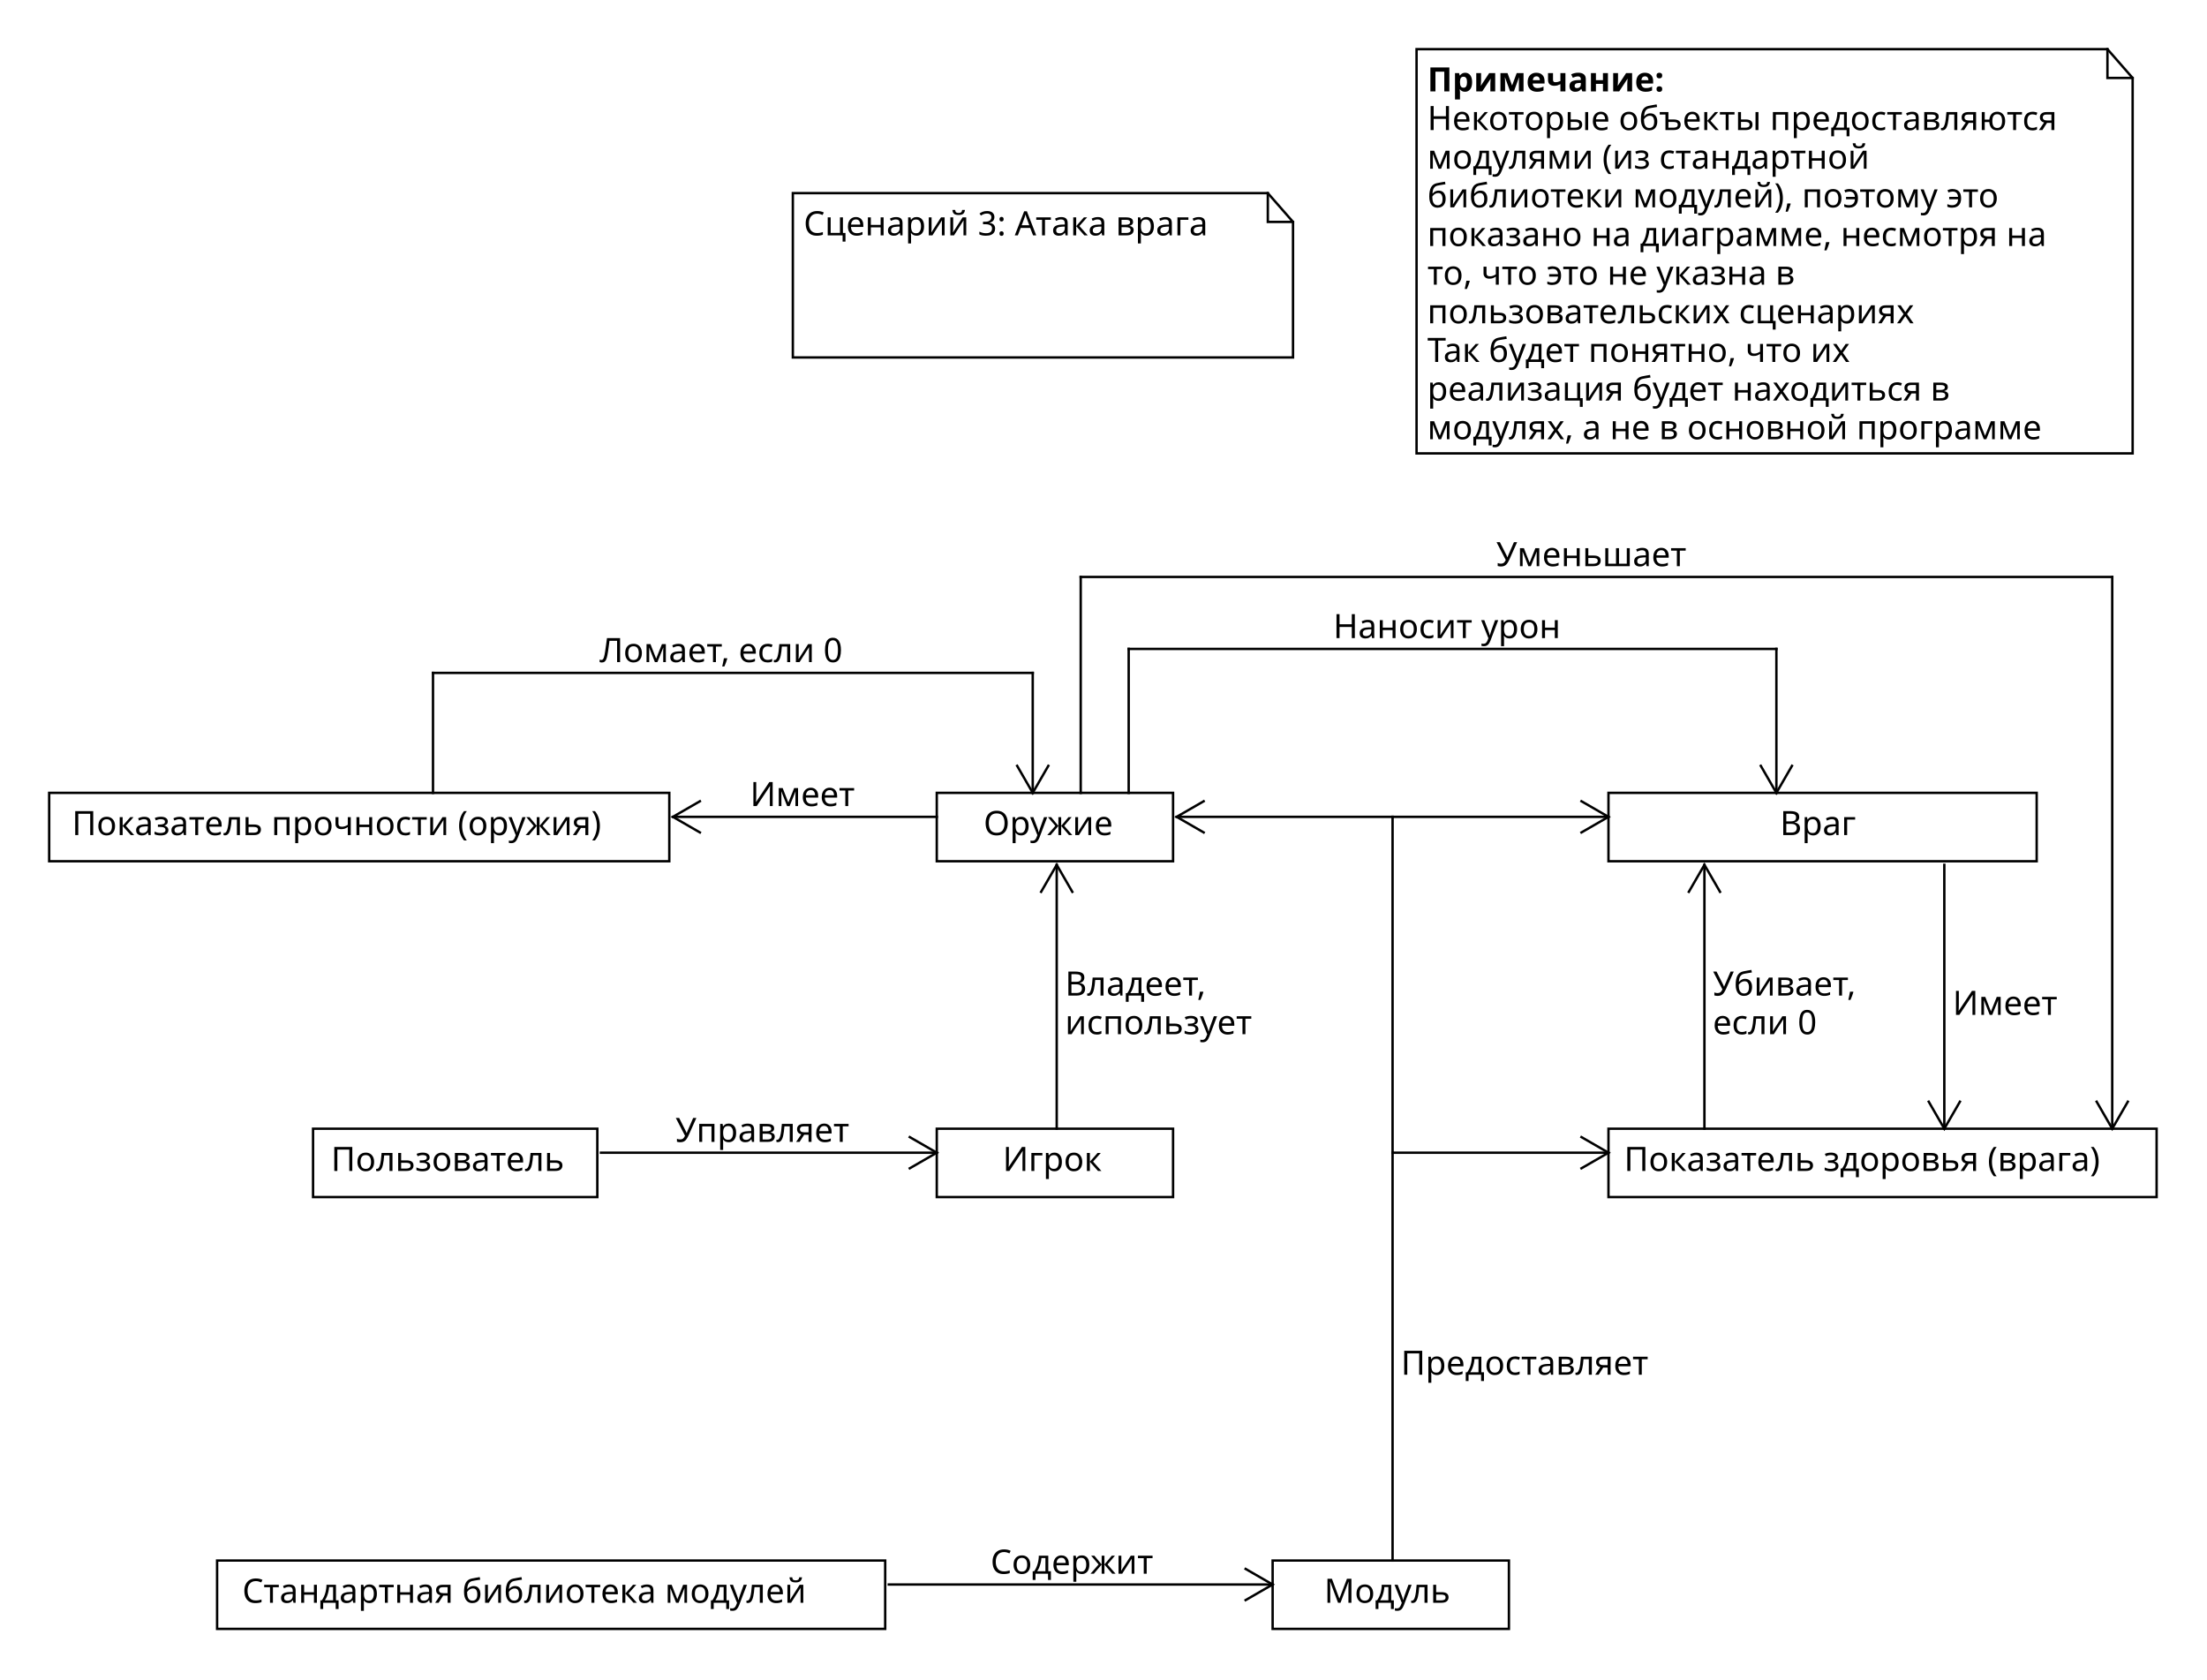
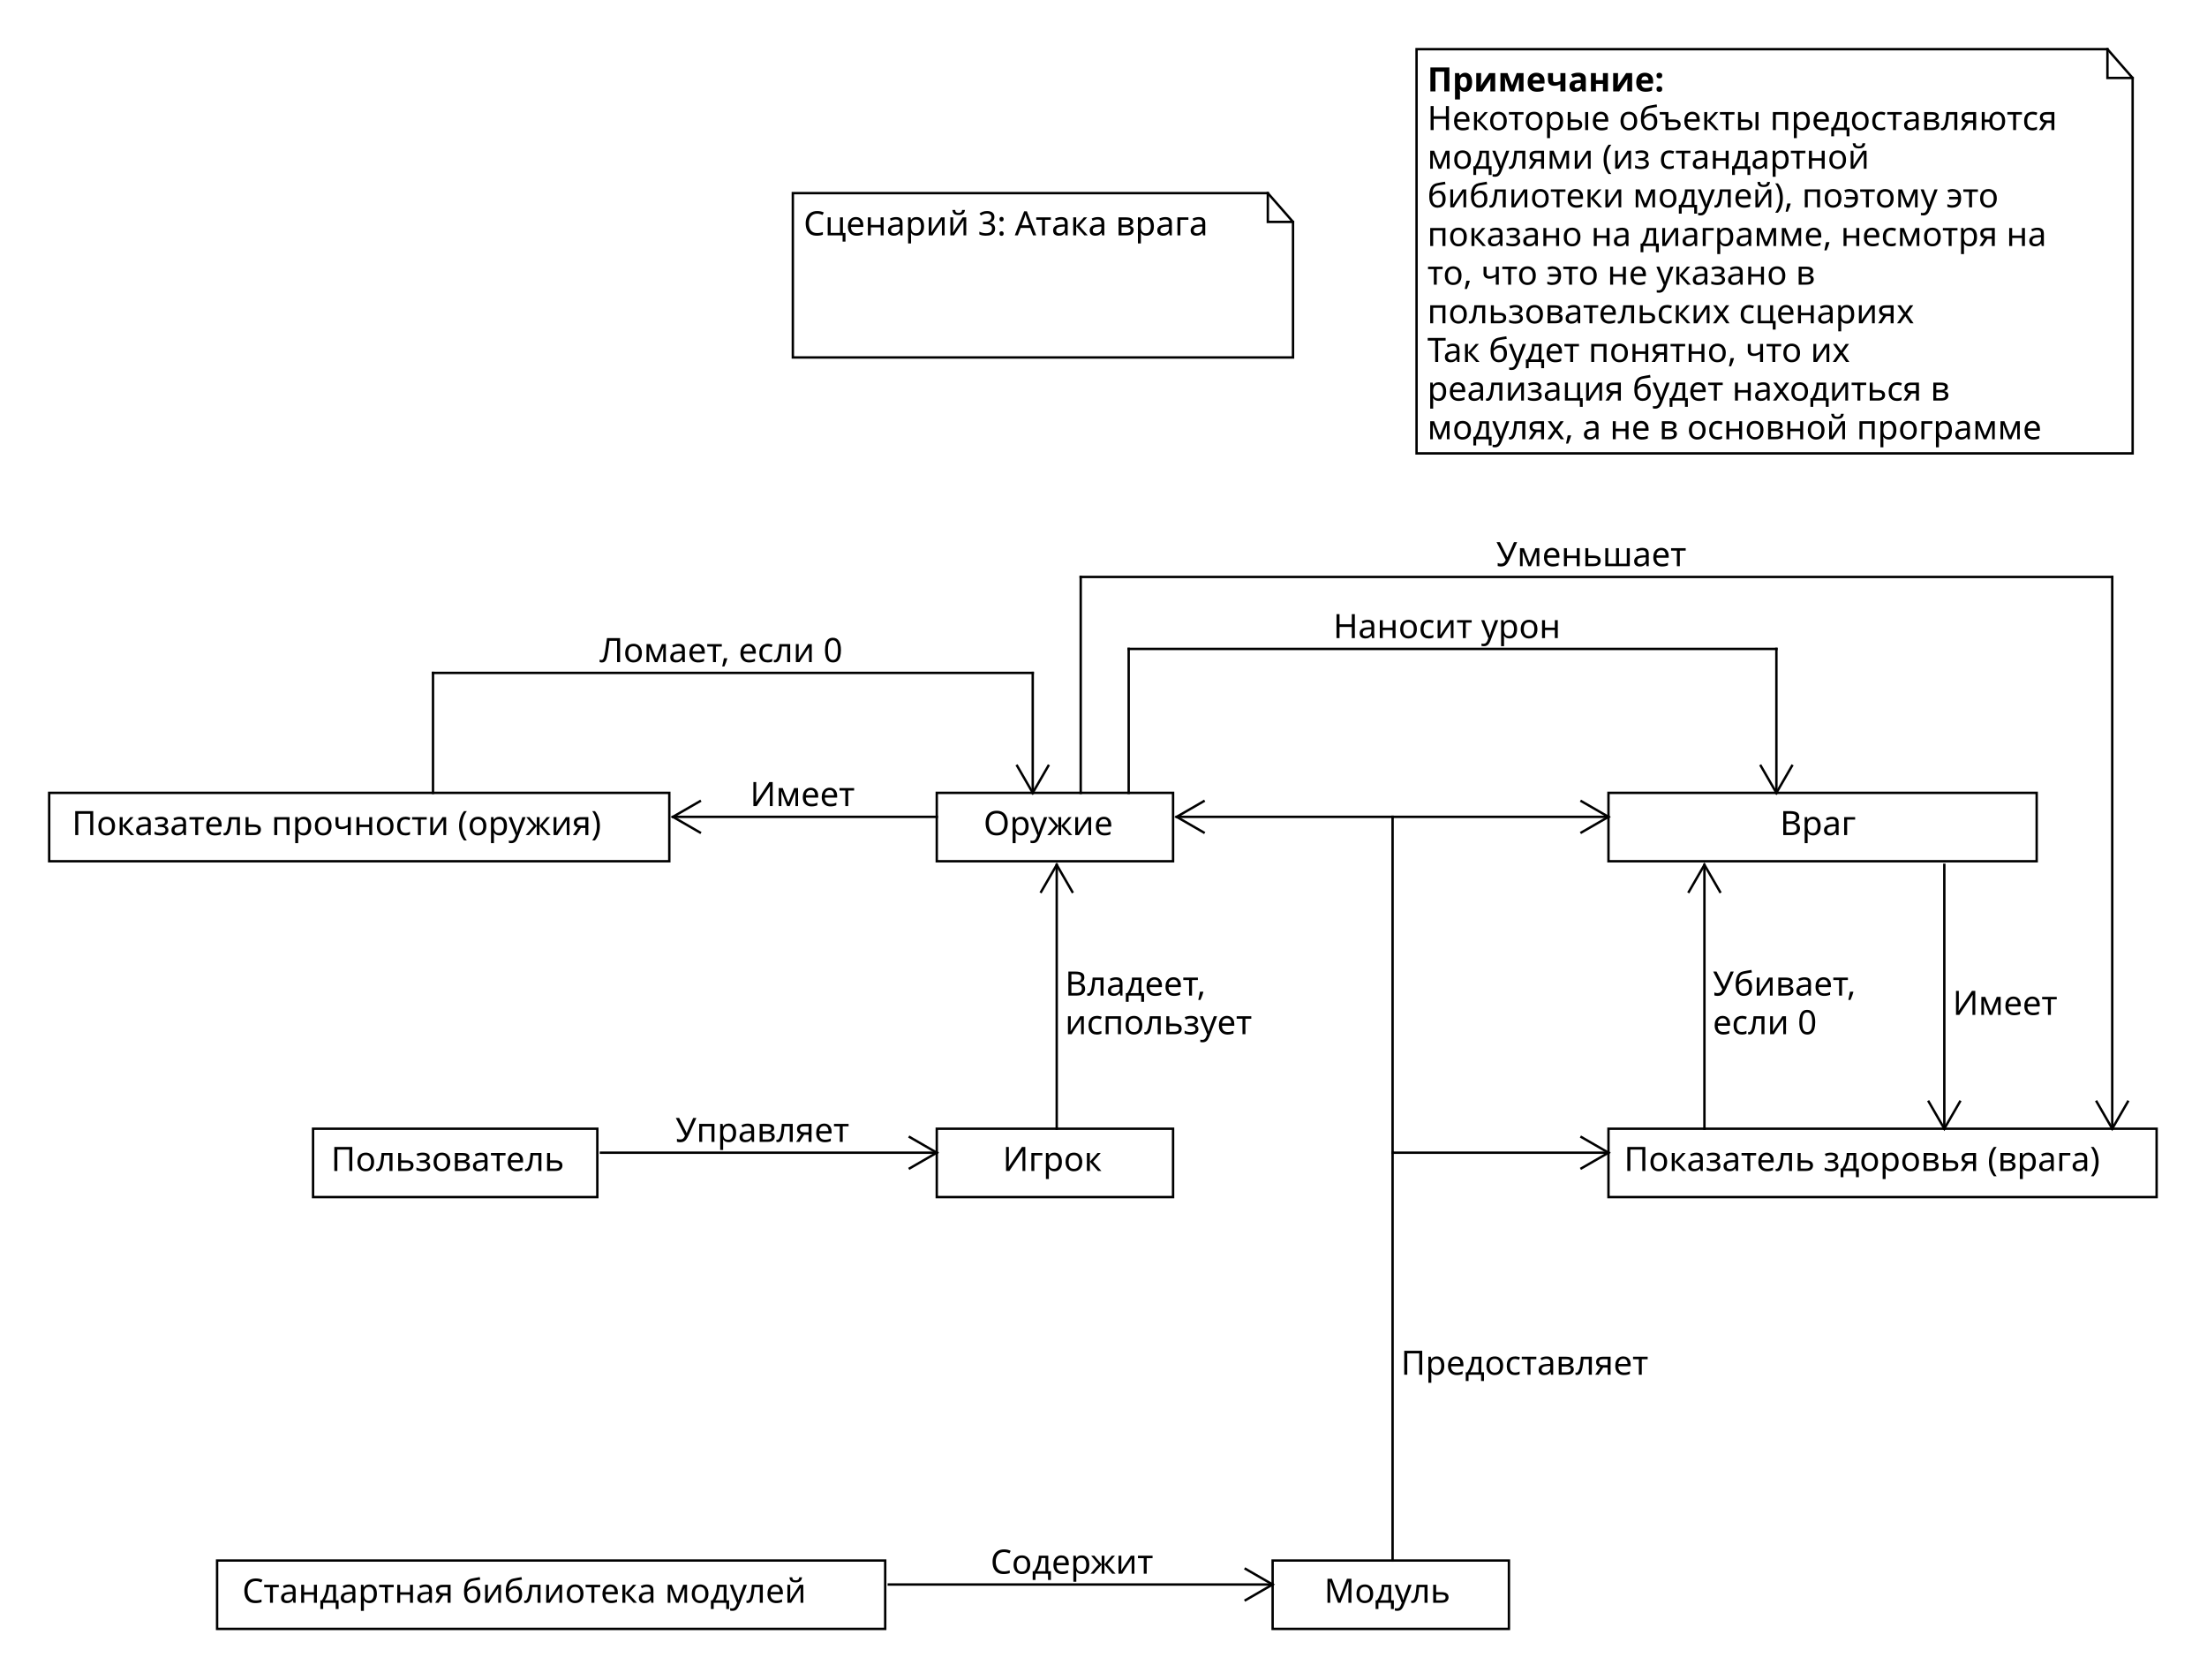
<svg xmlns="http://www.w3.org/2000/svg" fill-opacity="1" color-rendering="auto" color-interpolation="auto" text-rendering="auto" stroke="black" stroke-linecap="square" width="920" stroke-miterlimit="10" shape-rendering="auto" stroke-opacity="1" fill="black" stroke-dasharray="none" font-weight="normal" stroke-width="1" viewBox="130 50 920 700" height="700" font-family="'Dialog'" font-style="normal" stroke-linejoin="miter" font-size="12px" stroke-dashoffset="0" image-rendering="auto">
  <defs id="genericDefs" />
  <g>
    <defs id="defs1">
      <clipPath clipPathUnits="userSpaceOnUse" id="clipPath1">
        <path d="M0 0 L2147483647 0 L2147483647 2147483647 L0 2147483647 L0 0 Z" />
      </clipPath>
      <clipPath clipPathUnits="userSpaceOnUse" id="clipPath2">
        <path d="M0 0 L0 170 L300 170 L300 0 Z" />
      </clipPath>
      <clipPath clipPathUnits="userSpaceOnUse" id="clipPath3">
        <path d="M0 0 L0 30 L260 30 L260 0 Z" />
      </clipPath>
      <clipPath clipPathUnits="userSpaceOnUse" id="clipPath4">
        <path d="M0 0 L0 30 L230 30 L230 0 Z" />
      </clipPath>
      <clipPath clipPathUnits="userSpaceOnUse" id="clipPath5">
        <path d="M0 0 L0 30 L120 30 L120 0 Z" />
      </clipPath>
      <clipPath clipPathUnits="userSpaceOnUse" id="clipPath6">
        <path d="M0 0 L0 70 L210 70 L210 0 Z" />
      </clipPath>
      <clipPath clipPathUnits="userSpaceOnUse" id="clipPath7">
        <path d="M0 0 L0 30 L100 30 L100 0 Z" />
      </clipPath>
      <clipPath clipPathUnits="userSpaceOnUse" id="clipPath8">
        <path d="M0 0 L0 30 L280 30 L280 0 Z" />
      </clipPath>
      <clipPath clipPathUnits="userSpaceOnUse" id="clipPath9">
        <path d="M0 0 L0 30 L180 30 L180 0 Z" />
      </clipPath>
      <clipPath clipPathUnits="userSpaceOnUse" id="clipPath10">
        <path d="M0 0 L0 90 L280 90 L280 0 Z" />
      </clipPath>
      <clipPath clipPathUnits="userSpaceOnUse" id="clipPath11">
        <path d="M0 0 L0 40 L140 40 L140 0 Z" />
      </clipPath>
      <clipPath clipPathUnits="userSpaceOnUse" id="clipPath12">
        <path d="M0 0 L0 40 L170 40 L170 0 Z" />
      </clipPath>
      <clipPath clipPathUnits="userSpaceOnUse" id="clipPath13">
        <path d="M0 0 L0 140 L90 140 L90 0 Z" />
      </clipPath>
      <clipPath clipPathUnits="userSpaceOnUse" id="clipPath14">
        <path d="M0 0 L0 270 L460 270 L460 0 Z" />
      </clipPath>
      <clipPath clipPathUnits="userSpaceOnUse" id="clipPath15">
        <path d="M0 0 L0 100 L300 100 L300 0 Z" />
      </clipPath>
      <clipPath clipPathUnits="userSpaceOnUse" id="clipPath16">
        <path d="M0 0 L0 170 L30 170 L30 0 Z" />
      </clipPath>
      <clipPath clipPathUnits="userSpaceOnUse" id="clipPath17">
        <path d="M0 0 L0 40 L120 40 L120 0 Z" />
      </clipPath>
      <clipPath clipPathUnits="userSpaceOnUse" id="clipPath18">
        <path d="M0 0 L0 140 L110 140 L110 0 Z" />
      </clipPath>
      <clipPath clipPathUnits="userSpaceOnUse" id="clipPath19">
        <path d="M0 0 L0 200 L140 200 L140 0 Z" />
      </clipPath>
      <clipPath clipPathUnits="userSpaceOnUse" id="clipPath20">
        <path d="M0 0 L0 40 L190 40 L190 0 Z" />
      </clipPath>
      <clipPath clipPathUnits="userSpaceOnUse" id="clipPath21">
        <path d="M0 0 L0 140 L70 140 L70 0 Z" />
      </clipPath>
    </defs>
    <g fill="rgb(255,255,255)" fill-opacity="0" transform="translate(720,70)" stroke-opacity="0" stroke="rgb(255,255,255)">
      <path d="M0.5 0.5 L288.5 0.5 L299 12.5 L299 169 L0.5 169 L0.5 0.5" stroke="none" clip-path="url(#clipPath2)" />
    </g>
    <g transform="translate(720,70)">
      <path fill="none" d="M0.5 0.5 L288.5 0.5 L299 12.5 L299 169 L0.5 169 L0.5 0.5" clip-path="url(#clipPath2)" />
      <path fill="none" d="M288.5 0.5 L288.5 12.5 L299 12.5" clip-path="url(#clipPath2)" />
      <text x="5" font-size="14px" y="18.109" clip-path="url(#clipPath2)" font-family="sans-serif" stroke="none" font-weight="bold" xml:space="preserve">Примечание:</text>
      <text x="5" font-size="14px" y="34.219" clip-path="url(#clipPath2)" font-family="sans-serif" stroke="none" xml:space="preserve">Некоторые объекты предоставляются</text>
      <text x="5" font-size="14px" y="50.328" clip-path="url(#clipPath2)" font-family="sans-serif" stroke="none" xml:space="preserve">модулями (из стандартной</text>
      <text x="5" font-size="14px" y="66.438" clip-path="url(#clipPath2)" font-family="sans-serif" stroke="none" xml:space="preserve">библиотеки модулей), поэтому это</text>
      <text x="5" font-size="14px" y="82.547" clip-path="url(#clipPath2)" font-family="sans-serif" stroke="none" xml:space="preserve">показано на диаграмме, несмотря на</text>
-       <text x="5" font-size="14px" y="98.656" clip-path="url(#clipPath2)" font-family="sans-serif" stroke="none" xml:space="preserve">то, что это не указна в</text>
+       <text x="5" font-size="14px" y="98.656" clip-path="url(#clipPath2)" font-family="sans-serif" stroke="none" xml:space="preserve">то, что это не указано в</text>
      <text x="5" font-size="14px" y="114.766" clip-path="url(#clipPath2)" font-family="sans-serif" stroke="none" xml:space="preserve">пользовательских сценариях</text>
      <text x="5" font-size="14px" y="130.875" clip-path="url(#clipPath2)" font-family="sans-serif" stroke="none" xml:space="preserve">Так будет понятно, что их</text>
      <text x="5" font-size="14px" y="146.984" clip-path="url(#clipPath2)" font-family="sans-serif" stroke="none" xml:space="preserve">реализация будет находиться в</text>
      <text x="5" font-size="14px" y="163.094" clip-path="url(#clipPath2)" font-family="sans-serif" stroke="none" xml:space="preserve">модулях, а не в основной программе</text>
    </g>
    <g fill="rgb(255,255,255)" fill-opacity="0" transform="translate(150,380)" stroke-opacity="0" stroke="rgb(255,255,255)">
      <rect x="0.5" width="258.5" height="28.5" y="0.5" clip-path="url(#clipPath3)" stroke="none" />
    </g>
    <g transform="translate(150,380)">
      <rect fill="none" x="0.5" width="258.5" height="28.5" y="0.5" clip-path="url(#clipPath3)" />
      <text x="10" font-size="14px" y="18.109" clip-path="url(#clipPath3)" font-family="sans-serif" stroke="none" xml:space="preserve">Показатель прочности (оружия)</text>
    </g>
    <g fill="rgb(255,255,255)" fill-opacity="0" transform="translate(800,520)" stroke-opacity="0" stroke="rgb(255,255,255)">
      <rect x="0.5" width="228.5" height="28.5" y="0.5" clip-path="url(#clipPath4)" stroke="none" />
    </g>
    <g transform="translate(800,520)">
      <rect fill="none" x="0.5" width="228.5" height="28.5" y="0.5" clip-path="url(#clipPath4)" />
      <text x="7" font-size="14px" y="18.109" clip-path="url(#clipPath4)" font-family="sans-serif" stroke="none" xml:space="preserve">Показатель здоровья (врага)</text>
    </g>
    <g fill="rgb(255,255,255)" fill-opacity="0" transform="translate(260,520)" stroke-opacity="0" stroke="rgb(255,255,255)">
      <rect x="0.5" width="118.5" height="28.5" y="0.5" clip-path="url(#clipPath5)" stroke="none" />
    </g>
    <g transform="translate(260,520)">
      <rect fill="none" x="0.5" width="118.5" height="28.5" y="0.5" clip-path="url(#clipPath5)" />
      <text x="8" font-size="14px" y="18.109" clip-path="url(#clipPath5)" font-family="sans-serif" stroke="none" xml:space="preserve">Пользователь</text>
    </g>
    <g fill="rgb(255,255,255)" fill-opacity="0.49" transform="translate(460,130)" stroke-opacity="0.49" stroke="rgb(255,255,255)">
      <path d="M0.5 0.5 L198.5 0.5 L209 12.5 L209 69 L0.5 69 L0.5 0.5" stroke="none" clip-path="url(#clipPath6)" />
    </g>
    <g transform="translate(460,130)">
      <path fill="none" d="M0.5 0.5 L198.5 0.5 L209 12.5 L209 69 L0.5 69 L0.5 0.5" clip-path="url(#clipPath6)" />
      <path fill="none" d="M198.5 0.5 L198.5 12.5 L209 12.5" clip-path="url(#clipPath6)" />
      <text x="5" font-size="14px" y="18.109" clip-path="url(#clipPath6)" font-family="sans-serif" stroke="none" xml:space="preserve">Сценарий 3: Атака врага</text>
    </g>
    <g fill="rgb(255,255,255)" fill-opacity="0" transform="translate(520,520)" stroke-opacity="0" stroke="rgb(255,255,255)">
      <rect x="0.5" width="98.5" height="28.5" y="0.5" clip-path="url(#clipPath7)" stroke="none" />
    </g>
    <g transform="translate(520,520)">
      <rect fill="none" x="0.5" width="98.5" height="28.5" y="0.5" clip-path="url(#clipPath7)" />
      <text x="28" font-size="14px" y="18.109" clip-path="url(#clipPath7)" font-family="sans-serif" stroke="none" xml:space="preserve">Игрок</text>
    </g>
    <g fill="rgb(255,255,255)" fill-opacity="0" transform="translate(220,700)" stroke-opacity="0" stroke="rgb(255,255,255)">
      <rect x="0.5" width="278.5" height="28.5" y="0.5" clip-path="url(#clipPath8)" stroke="none" />
    </g>
    <g transform="translate(220,700)">
      <rect fill="none" x="0.5" width="278.5" height="28.5" y="0.5" clip-path="url(#clipPath8)" />
      <text x="11" font-size="14px" y="18.109" clip-path="url(#clipPath8)" font-family="sans-serif" stroke="none" xml:space="preserve">Стандартная библиотека модулей</text>
    </g>
    <g fill="rgb(255,255,255)" fill-opacity="0" transform="translate(800,380)" stroke-opacity="0" stroke="rgb(255,255,255)">
      <rect x="0.5" width="178.5" height="28.5" y="0.5" clip-path="url(#clipPath9)" stroke="none" />
    </g>
    <g transform="translate(800,380)">
      <rect fill="none" x="0.5" width="178.5" height="28.5" y="0.5" clip-path="url(#clipPath9)" />
      <text x="72" font-size="14px" y="18.109" clip-path="url(#clipPath9)" font-family="sans-serif" stroke="none" xml:space="preserve">Враг</text>
    </g>
    <g fill="rgb(255,255,255)" fill-opacity="0" transform="translate(520,380)" stroke-opacity="0" stroke="rgb(255,255,255)">
      <rect x="0.5" width="98.5" height="28.5" y="0.5" clip-path="url(#clipPath7)" stroke="none" />
    </g>
    <g transform="translate(520,380)">
      <rect fill="none" x="0.5" width="98.5" height="28.5" y="0.5" clip-path="url(#clipPath7)" />
      <text x="20" font-size="14px" y="18.109" clip-path="url(#clipPath7)" font-family="sans-serif" stroke="none" xml:space="preserve">Оружие</text>
    </g>
    <g fill="rgb(255,255,255)" fill-opacity="0" transform="translate(660,700)" stroke-opacity="0" stroke="rgb(255,255,255)">
      <rect x="0.5" width="98.5" height="28.5" y="0.5" clip-path="url(#clipPath7)" stroke="none" />
    </g>
    <g transform="translate(660,700)">
      <rect fill="none" x="0.5" width="98.5" height="28.5" y="0.5" clip-path="url(#clipPath7)" />
      <text x="22" font-size="14px" y="18.109" clip-path="url(#clipPath7)" font-family="sans-serif" stroke="none" xml:space="preserve">Модуль</text>
    </g>
    <g transform="translate(300,310)">
      <path fill="none" d="M260.5 70.5 L260.5 20.5" clip-path="url(#clipPath10)" />
      <path fill="none" d="M260.5 20.5 L10.5 20.5" clip-path="url(#clipPath10)" />
      <path fill="none" d="M10.5 20.5 L10.5 70.5" clip-path="url(#clipPath10)" />
      <path fill="none" d="M267 59.242 L260.5 70.5 L254 59.242" clip-path="url(#clipPath10)" />
      <text x="79.942" font-size="14px" y="16" clip-path="url(#clipPath10)" font-family="sans-serif" stroke="none" xml:space="preserve">Ломает, если 0</text>
    </g>
    <g transform="translate(400,370)">
      <path fill="none" d="M10.5 20.5 L120.5 20.5" clip-path="url(#clipPath11)" />
      <path fill="none" d="M21.758 27 L10.5 20.5 L21.758 14" clip-path="url(#clipPath11)" />
      <text x="42.682" font-size="14px" y="16" clip-path="url(#clipPath11)" font-family="sans-serif" stroke="none" xml:space="preserve">Имеет</text>
    </g>
    <g transform="translate(370,510)">
      <path fill="none" d="M150.5 20.5 L10.5 20.5" clip-path="url(#clipPath12)" />
      <path fill="none" d="M139.242 14 L150.5 20.5 L139.242 27" clip-path="url(#clipPath12)" />
      <text x="41.55" font-size="14px" y="16" clip-path="url(#clipPath12)" font-family="sans-serif" stroke="none" xml:space="preserve">Управляет</text>
    </g>
    <g transform="translate(830,400)">
      <path fill="none" d="M10.5 120.5 L10.5 10.5" clip-path="url(#clipPath13)" />
      <path fill="none" d="M17 21.758 L10.5 10.5 L4 21.758" clip-path="url(#clipPath13)" />
      <text x="14" font-size="14px" y="65" clip-path="url(#clipPath13)" font-family="sans-serif" stroke="none" xml:space="preserve">Убивает,</text>
      <text x="14" font-size="14px" y="81.109" clip-path="url(#clipPath13)" font-family="sans-serif" stroke="none" xml:space="preserve">если 0</text>
    </g>
    <g transform="translate(570,270)">
      <path fill="none" d="M10.5 110.5 L10.5 20.5" clip-path="url(#clipPath14)" />
      <path fill="none" d="M10.5 20.5 L440.5 20.5" clip-path="url(#clipPath14)" />
      <path fill="none" d="M440.5 20.5 L440.5 250.5" clip-path="url(#clipPath14)" />
      <path fill="none" d="M434 239.242 L440.5 250.5 L447 239.242" clip-path="url(#clipPath14)" />
      <text x="183.685" font-size="14px" y="16" clip-path="url(#clipPath14)" font-family="sans-serif" stroke="none" xml:space="preserve">Уменьшает</text>
    </g>
    <g transform="translate(590,300)">
      <path fill="none" d="M10.5 80.5 L10.5 20.5" clip-path="url(#clipPath15)" />
      <path fill="none" d="M10.5 20.5 L280.5 20.5" clip-path="url(#clipPath15)" />
      <path fill="none" d="M280.5 20.5 L280.5 80.5" clip-path="url(#clipPath15)" />
      <path fill="none" d="M274 69.242 L280.5 80.5 L287 69.242" clip-path="url(#clipPath15)" />
      <text x="95.768" font-size="14px" y="16" clip-path="url(#clipPath15)" font-family="sans-serif" stroke="none" xml:space="preserve">Наносит урон</text>
    </g>
    <g transform="translate(700,380)">
      <path fill="none" d="M10.5 10.5 L10.5 150.5" clip-path="url(#clipPath16)" />
    </g>
    <g transform="translate(700,370)">
      <path fill="none" d="M100.5 20.5 L10.5 20.5" clip-path="url(#clipPath17)" />
      <path fill="none" d="M89.242 14 L100.5 20.5 L89.242 27" clip-path="url(#clipPath17)" />
    </g>
    <g transform="translate(610,370)">
      <path fill="none" d="M10.5 20.5 L100.5 20.5" clip-path="url(#clipPath17)" />
      <path fill="none" d="M21.758 27 L10.5 20.5 L21.758 14" clip-path="url(#clipPath17)" />
    </g>
    <g transform="translate(700,510)">
      <path fill="none" d="M100.5 20.5 L10.5 20.5" clip-path="url(#clipPath17)" />
      <path fill="none" d="M89.242 14 L100.5 20.5 L89.242 27" clip-path="url(#clipPath17)" />
    </g>
    <g transform="translate(560,400)">
      <path fill="none" d="M10.5 10.5 L10.5 120.5" clip-path="url(#clipPath18)" />
      <path fill="none" d="M4 21.758 L10.5 10.5 L17 21.758" clip-path="url(#clipPath18)" />
      <text x="14" font-size="14px" y="65" clip-path="url(#clipPath18)" font-family="sans-serif" stroke="none" xml:space="preserve">Владеет,</text>
      <text x="14" font-size="14px" y="81.109" clip-path="url(#clipPath18)" font-family="sans-serif" stroke="none" xml:space="preserve">использует</text>
    </g>
    <g transform="translate(700,520)">
      <path fill="none" d="M10.5 10.5 L10.5 180.5" clip-path="url(#clipPath19)" />
      <text x="14" font-size="14px" y="103.055" clip-path="url(#clipPath19)" font-family="sans-serif" stroke="none" xml:space="preserve">Предоставляет</text>
    </g>
    <g transform="translate(490,690)">
      <path fill="none" d="M170.5 20.5 L10.5 20.5" clip-path="url(#clipPath20)" />
      <path fill="none" d="M159.242 14 L170.5 20.5 L159.242 27" clip-path="url(#clipPath20)" />
      <text x="52.9" font-size="14px" y="16" clip-path="url(#clipPath20)" font-family="sans-serif" stroke="none" xml:space="preserve">Содержит</text>
    </g>
    <g transform="translate(930,400)">
      <path fill="none" d="M10.5 120.5 L10.5 10.5" clip-path="url(#clipPath21)" />
      <path fill="none" d="M17 109.242 L10.5 120.5 L4 109.242" clip-path="url(#clipPath21)" />
      <text x="14" font-size="14px" y="73.055" clip-path="url(#clipPath21)" font-family="sans-serif" stroke="none" xml:space="preserve">Имеет</text>
    </g>
  </g>
</svg>
